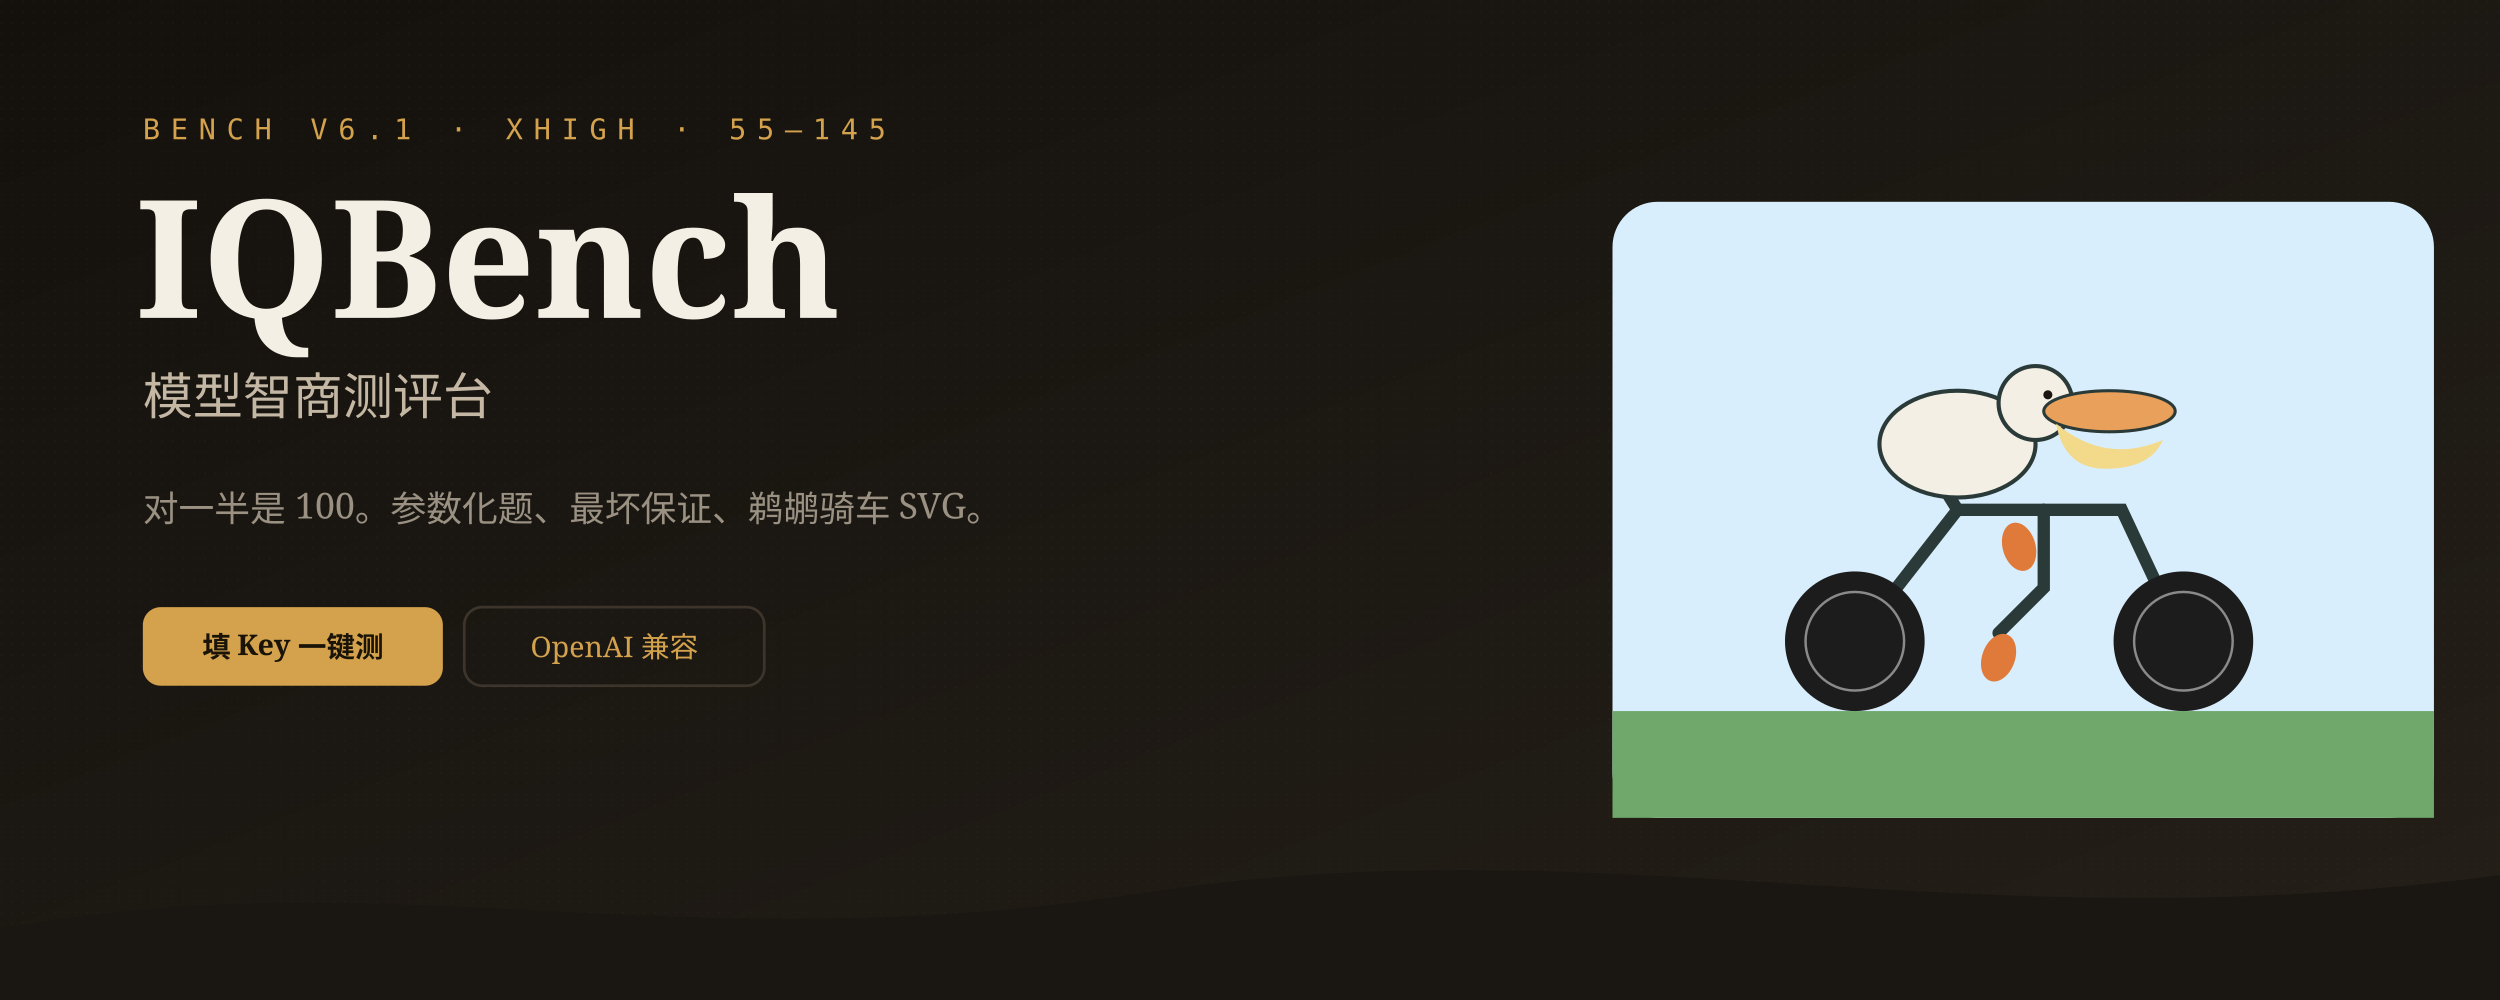
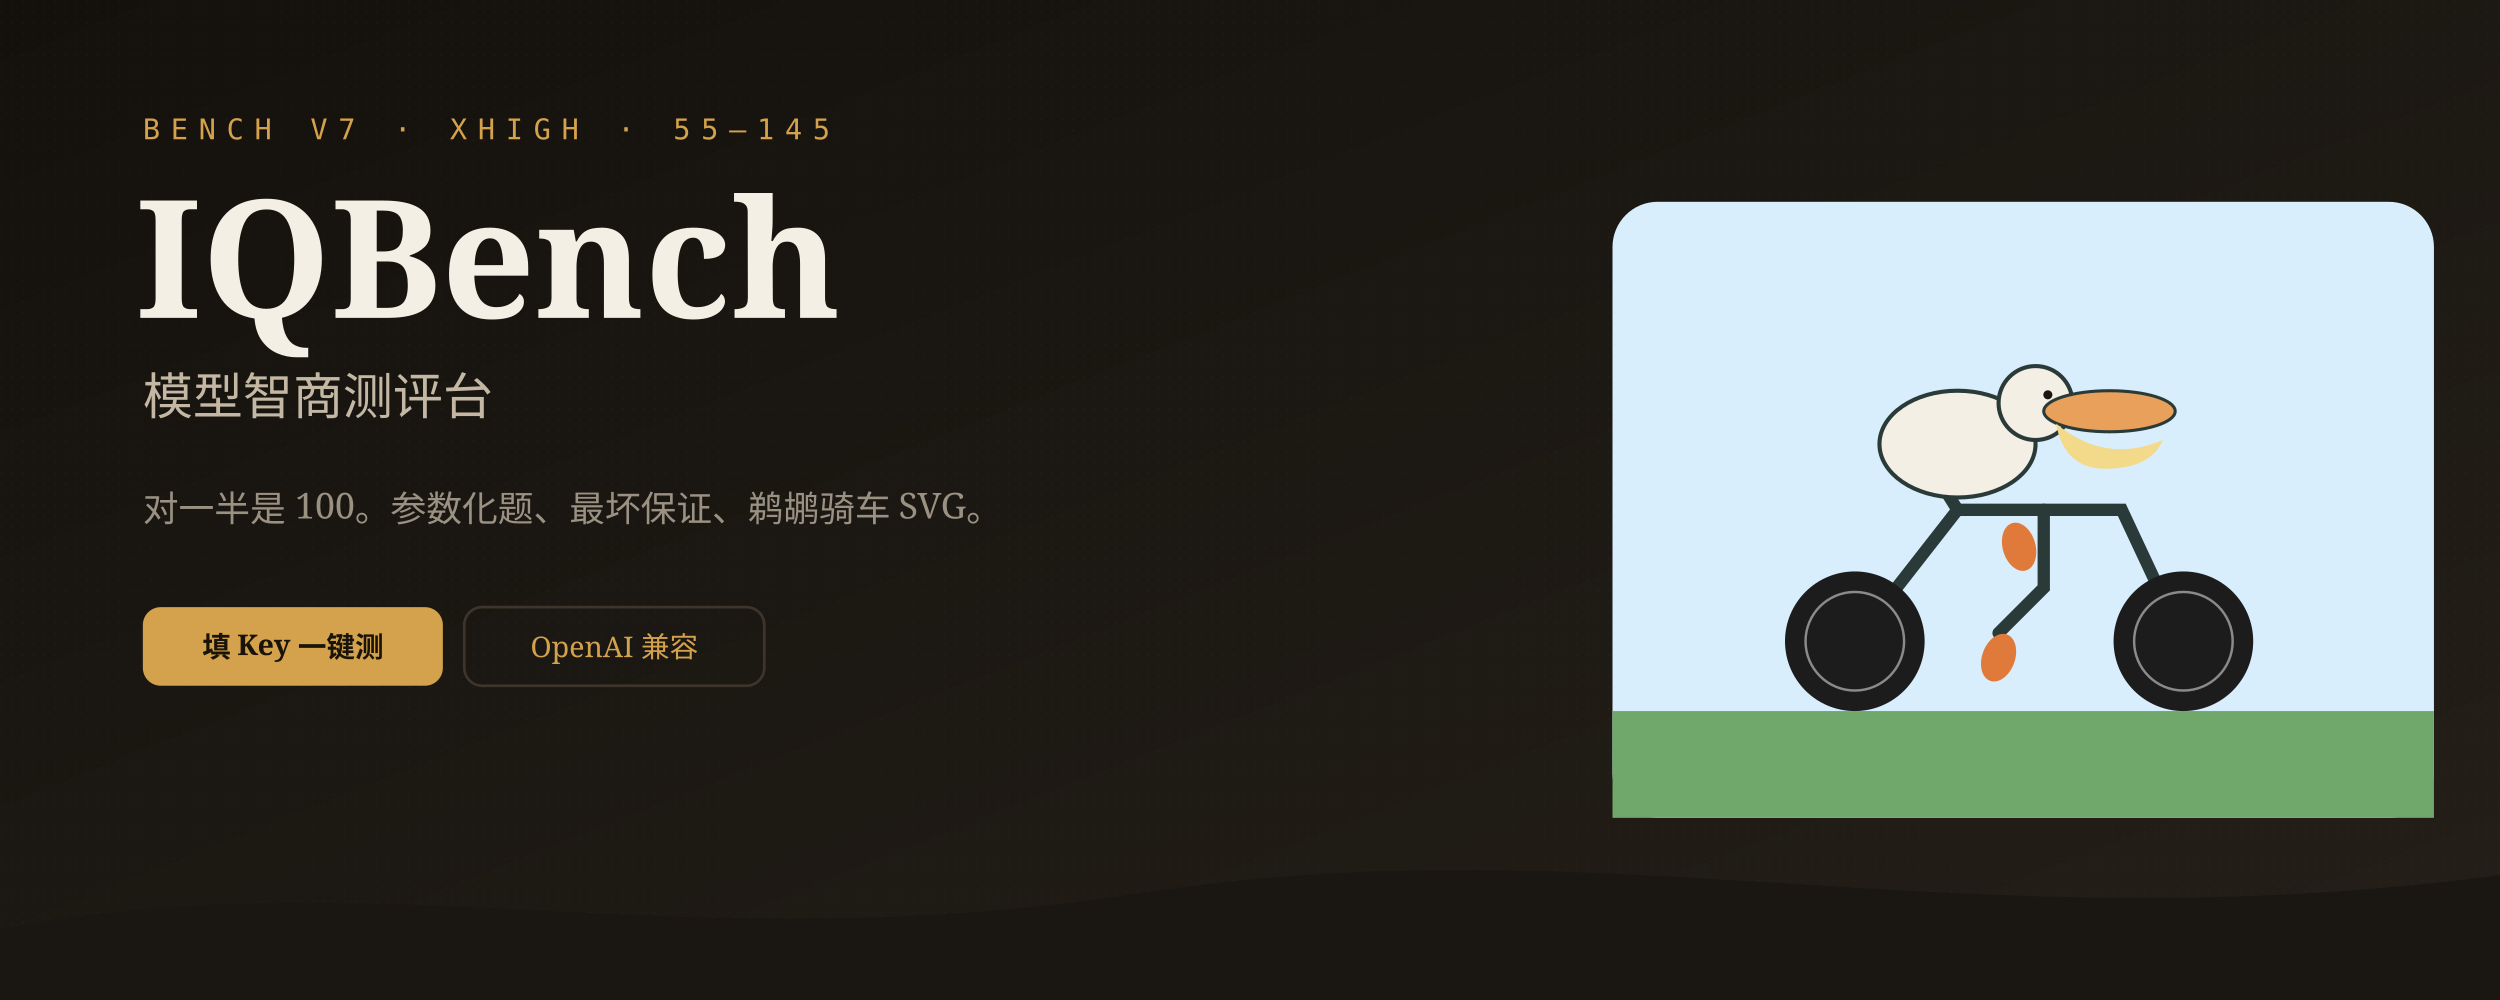
<svg xmlns="http://www.w3.org/2000/svg" viewBox="0 0 1400 560" role="img" aria-label="IQBench">
  <defs>
    <linearGradient id="bg" x1="0" y1="0" x2="1" y2="1">
      <stop offset="0" stop-color="#14110d" />
      <stop offset="1" stop-color="#241f18" />
    </linearGradient>
    <linearGradient id="gold" x1="0" y1="0" x2="1" y2="0">
      <stop offset="0" stop-color="#b8893a" />
      <stop offset="1" stop-color="#e8c36a" />
    </linearGradient>
    <pattern id="grain" width="6" height="6" patternUnits="userSpaceOnUse">
      <circle cx="1" cy="1" r=".35" fill="#efe6d4" opacity=".06" />
    </pattern>
  </defs>
  <rect width="1400" height="560" fill="url(#bg)" />
  <rect width="1400" height="560" fill="url(#grain)" />
  <path d="M0 520 C 220 480, 380 540, 640 500 C 900 460, 1100 530, 1400 490 V560 H0 Z" fill="#1a1712" />
-   <text x="80" y="78" fill="#d4a24c" font-family="ui-monospace, SFMono-Regular, Menlo, monospace" font-size="16" letter-spacing="6">BENCH V6.1 · XHIGH · 55–145</text>
+   <text x="80" y="78" fill="#d4a24c" font-family="ui-monospace, SFMono-Regular, Menlo, monospace" font-size="16" letter-spacing="6">BENCH V7 · XHIGH · 55–145</text>
  <text x="76" y="178" fill="#f3efe4" font-family="Georgia, 'Source Serif 4', serif" font-size="92" font-weight="700">IQBench</text>
  <text x="80" y="232" fill="#c4b8a4" font-family="Georgia, 'Noto Serif SC', serif" font-size="28">模型智商测评台</text>
  <text x="80" y="292" fill="#9a9183" font-family="Georgia, serif" font-size="20">对一半是 100。参数化题、最坏保证、鹈鹕骑车 SVG。</text>
  <g transform="translate(80 340)">
    <rect width="168" height="44" rx="10" fill="#d4a24c" />
    <text x="84" y="28" text-anchor="middle" fill="#1a1408" font-family="Georgia, serif" font-size="16" font-weight="700">填 Key 一键测</text>
    <rect x="180" y="0" width="168" height="44" rx="10" fill="none" stroke="#3d352b" stroke-width="1.5" />
    <text x="264" y="28" text-anchor="middle" fill="#d4a24c" font-family="Georgia, serif" font-size="16">OpenAI 兼容</text>
  </g>
  <g transform="translate(880 90) scale(1.15)">
    <rect x="20" y="20" width="400" height="300" rx="22" fill="#d9eefc" />
    <rect x="20" y="268" width="400" height="52" fill="#6fa86a" />
    <g fill="none" stroke="#2a3a38" stroke-width="6" stroke-linecap="round">
      <path d="M138 234 L188 170 L268 170 L298 234" />
      <path d="M188 170 L168 138" />
      <path d="M230 170 L230 208 L208 230" />
    </g>
    <circle cx="138" cy="234" r="34" fill="#1c1c1c" />
    <circle cx="298" cy="234" r="34" fill="#1c1c1c" />
    <g fill="none" stroke="#8a8a8a" stroke-width="1.2">
      <circle cx="138" cy="234" r="24" />
      <circle cx="298" cy="234" r="24" />
    </g>
    <ellipse cx="188" cy="138" rx="38" ry="26" fill="#f4efe4" stroke="#2a3a38" stroke-width="2" />
    <circle cx="226" cy="118" r="18" fill="#f4efe4" stroke="#2a3a38" stroke-width="2" />
    <ellipse cx="262" cy="122" rx="32" ry="10" fill="#e8a05a" stroke="#2a3a38" stroke-width="1.5" />
    <path d="M236 128 q24 20 52 8 q-6 14 -28 14 q-20 0 -24 -22z" fill="#f3d98a" />
    <circle cx="232" cy="114" r="2.2" fill="#1a1712" />
    <ellipse cx="218" cy="188" rx="8" ry="12" fill="#e07a3a" transform="rotate(-16 218 188)" />
    <ellipse cx="208" cy="242" rx="8" ry="12" fill="#e07a3a" transform="rotate(20 208 242)" />
  </g>
</svg>
